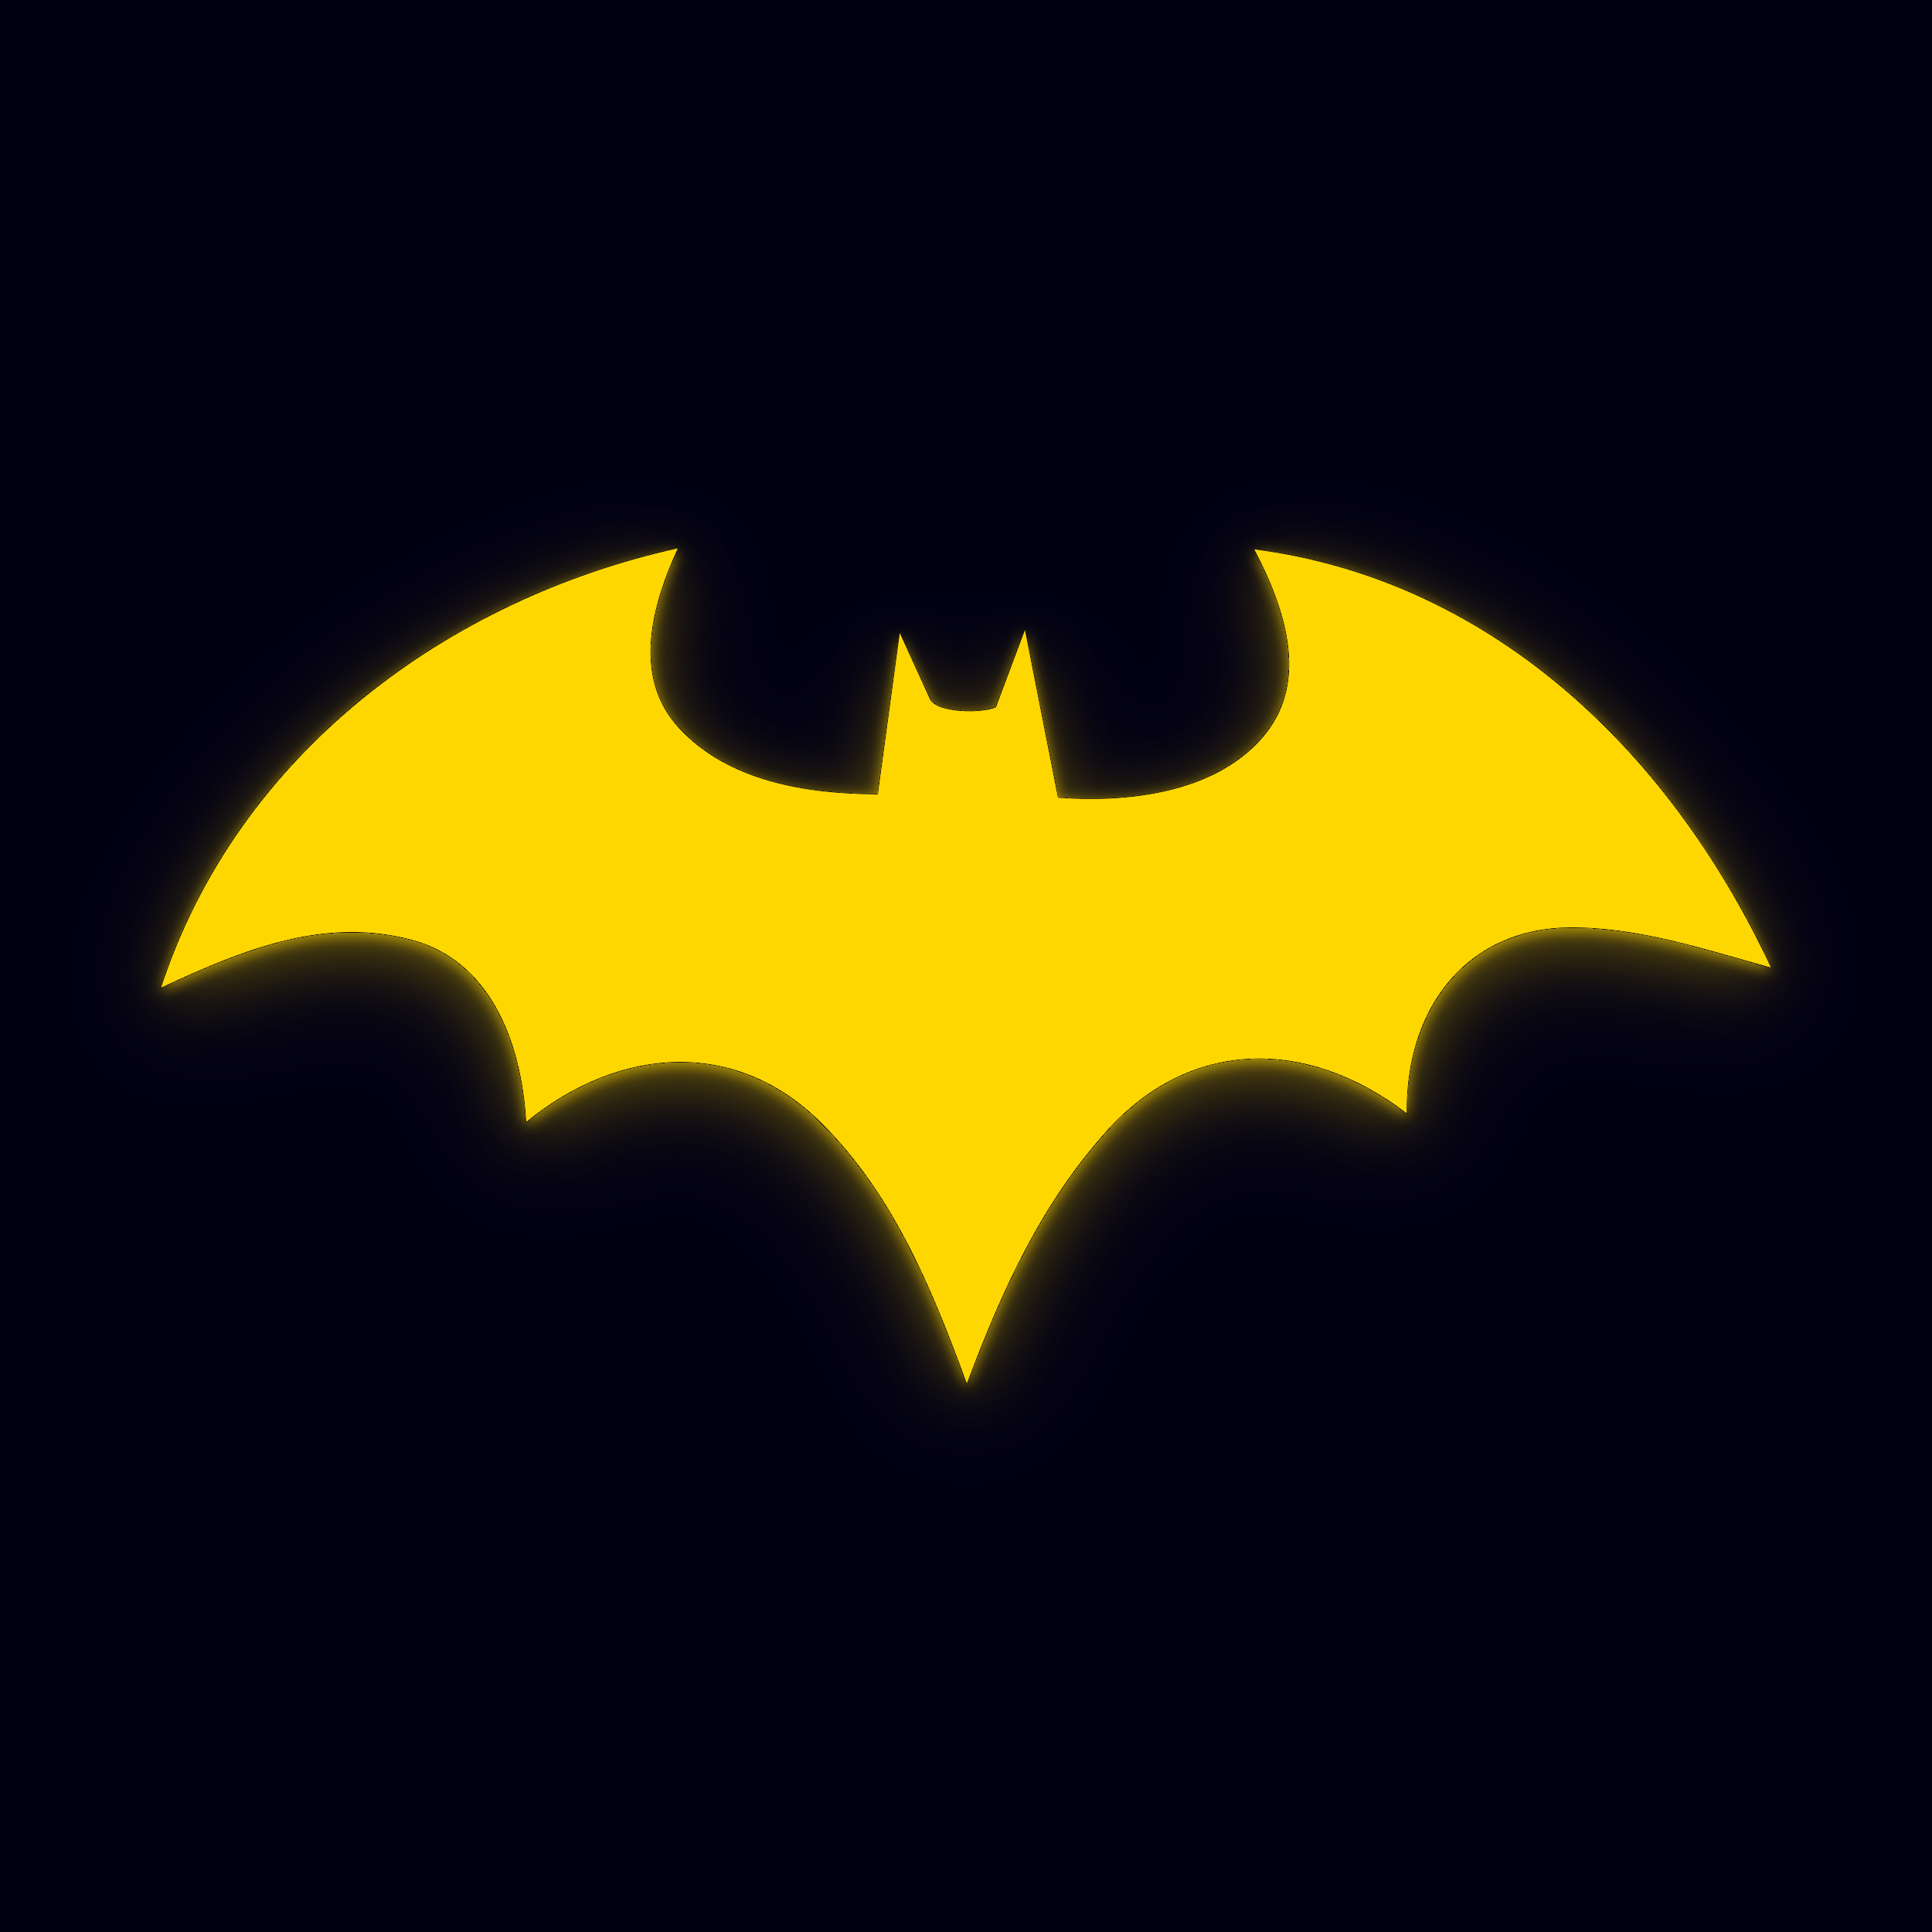
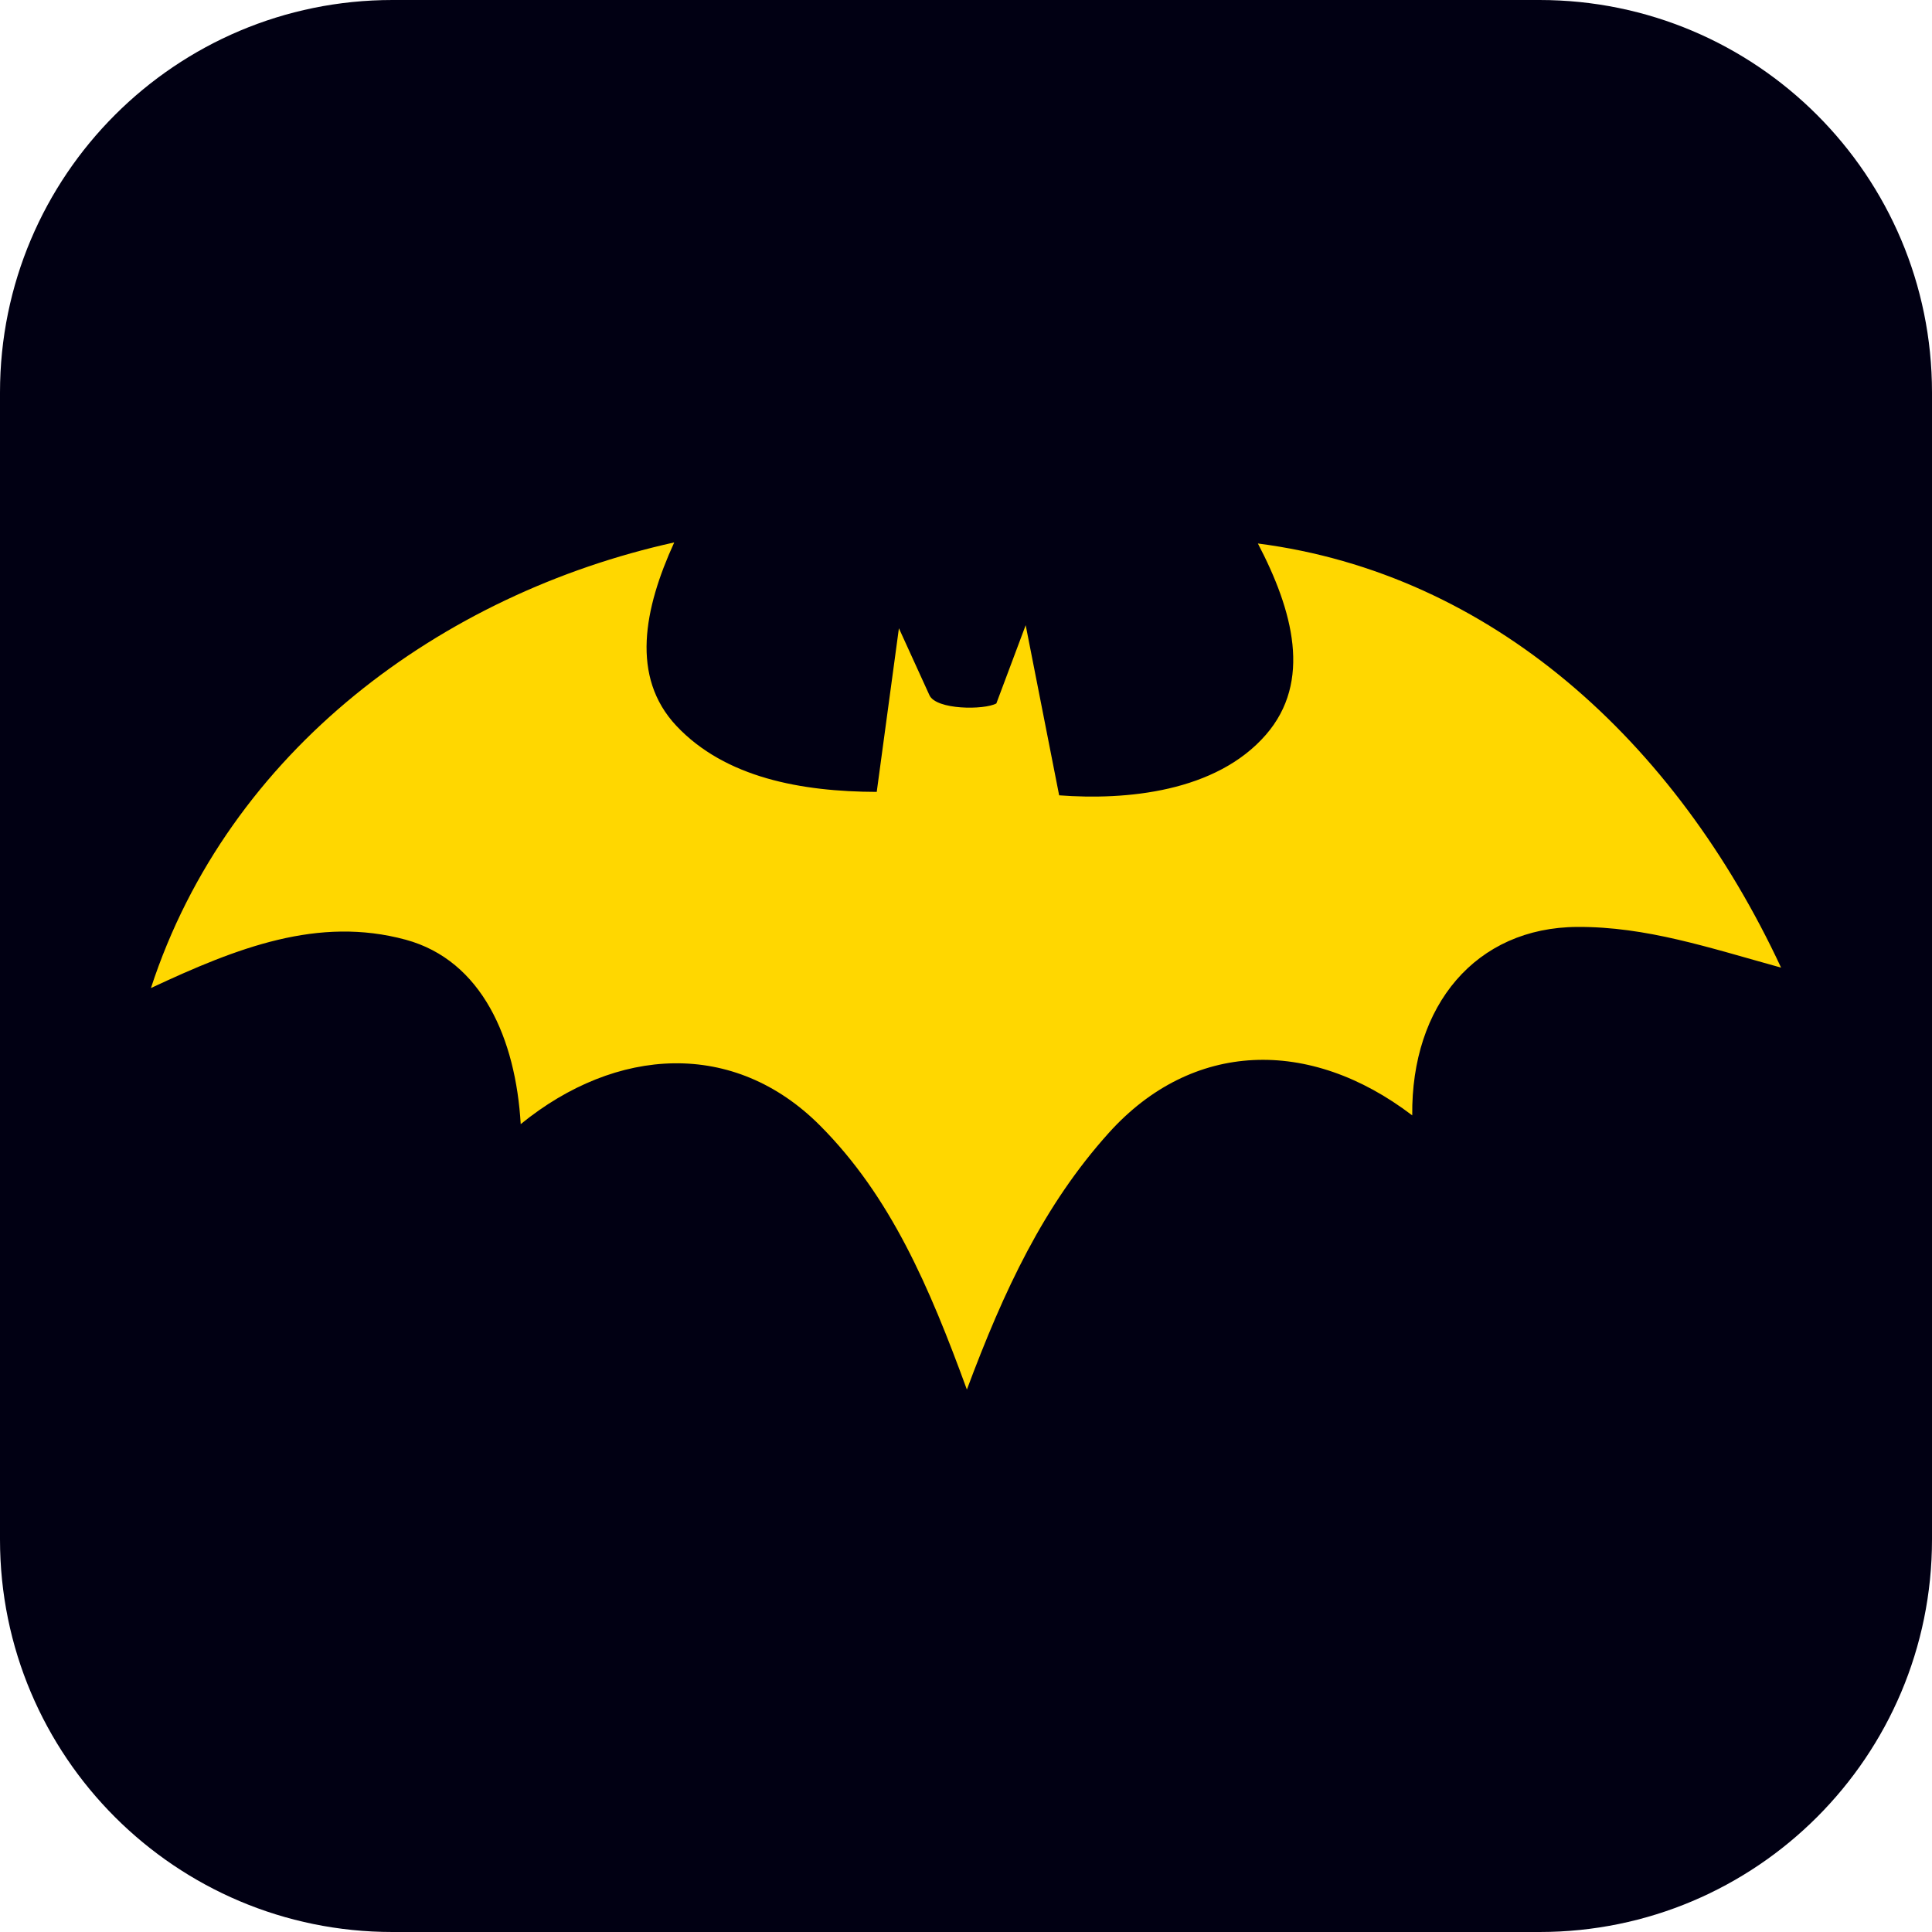
- <svg xmlns="http://www.w3.org/2000/svg" viewBox="0 0 1080 1080" width="1080" height="1080">
-   <g id="Frame 440">
-     <rect width="1080" height="1080" fill="#010013" />
-     <g id="Vector" filter="url(#filter0_ddd_0_4)">
-       <path d="M989.935 540.88C950.078 529.865 915.535 518.263 877.557 518.459C821.497 518.719 785.723 561.672 786.371 622.352C729.663 579.139 664.789 581.03 618.84 631.999C583.001 671.757 560.966 718.685 540.486 773.5C519.682 716.665 498.36 666.999 459.41 627.958C411.905 580.378 346.902 584.288 294.148 627.175C291.426 580.378 272.89 536.969 230.635 525.498C182.417 512.462 137.829 529.8 90 552.156C132.903 420.952 250.791 334.787 378.918 306.5C362.132 343.13 354.809 380.607 380.019 407.526C407.11 436.334 449.365 443.895 490.713 444.025L502.962 353.819L519.812 390.71C523.506 398.857 550.013 398.922 556.753 395.272L572.955 352.125L591.426 445.916C628.367 448.718 678.01 444.156 705.554 412.545C731.154 383.149 720.525 344.042 701.147 307.087C830.052 323.707 931.607 415.869 990 540.88H989.935Z" fill="#FFD700" />
-     </g>
-   </g>
-   <defs>
-     <filter id="filter0_ddd_0_4" x="26" y="258.5" width="1028" height="595" filterUnits="userSpaceOnUse" color-interpolation-filters="sRGB">
-       <feFlood flood-opacity="0" result="BackgroundImageFix" />
-       <feColorMatrix in="SourceAlpha" type="matrix" values="0 0 0 0 0 0 0 0 0 0 0 0 0 0 0 0 0 0 127 0" result="hardAlpha" />
-       <feOffset dy="2" />
-       <feGaussianBlur stdDeviation="4" />
-       <feComposite in2="hardAlpha" operator="out" />
-       <feColorMatrix type="matrix" values="0 0 0 0 1 0 0 0 0 0.843 0 0 0 0 0 0 0 0 0.6 0" />
-       <feBlend mode="normal" in2="BackgroundImageFix" result="effect1_dropShadow_0_4" />
-       <feColorMatrix in="SourceAlpha" type="matrix" values="0 0 0 0 0 0 0 0 0 0 0 0 0 0 0 0 0 0 127 0" result="hardAlpha" />
-       <feOffset dy="8" />
-       <feGaussianBlur stdDeviation="16" />
-       <feComposite in2="hardAlpha" operator="out" />
-       <feColorMatrix type="matrix" values="0 0 0 0 1 0 0 0 0 0.843 0 0 0 0 0 0 0 0 0.3 0" />
-       <feBlend mode="normal" in2="effect1_dropShadow_0_4" result="effect2_dropShadow_0_4" />
-       <feColorMatrix in="SourceAlpha" type="matrix" values="0 0 0 0 0 0 0 0 0 0 0 0 0 0 0 0 0 0 127 0" result="hardAlpha" />
-       <feOffset dy="16" />
-       <feGaussianBlur stdDeviation="32" />
-       <feComposite in2="hardAlpha" operator="out" />
-       <feColorMatrix type="matrix" values="0 0 0 0 1 0 0 0 0 0.843 0 0 0 0 0 0 0 0 0.15 0" />
-       <feBlend mode="normal" in2="effect2_dropShadow_0_4" result="effect3_dropShadow_0_4" />
-       <feBlend mode="normal" in="SourceGraphic" in2="effect3_dropShadow_0_4" result="shape" />
-     </filter>
-   </defs>
+ <svg xmlns="http://www.w3.org/2000/svg" viewBox="0 0 64 64">
+   <rect width="64" height="64" rx="13" fill="#010013" />
+   <path fill="#FFD700" transform="matrix(0.4251969 0 0 0.4251969 -10.09449 0.9606299)" d="M162.491 73.124C156.867 71.568 151.992 69.928 146.633 69.956C138.722 69.993 133.674 76.063 133.766 84.639C125.764 78.531 116.609 78.799 110.125 86.002C105.068 91.621 101.958 98.253 99.069 106C96.133 97.968 93.124 90.948 87.628 85.431C80.924 78.707 71.752 79.259 64.308 85.32C63.923 78.707 61.308 72.572 55.345 70.951C48.541 69.108 42.249 71.558 35.5 74.718C41.554 56.175 58.189 43.998 76.269 40C73.901 45.177 72.868 50.473 76.425 54.278C80.248 58.349 86.21 59.418 92.045 59.436L93.773 46.688L96.151 51.901C96.672 53.053 100.413 53.062 101.364 52.546L103.65 46.448L106.257 59.703C111.47 60.099 118.475 59.455 122.362 54.987C125.974 50.833 124.474 45.306 121.74 40.083C139.93 42.432 154.26 55.457 162.5 73.124H162.491Z" />
</svg>
